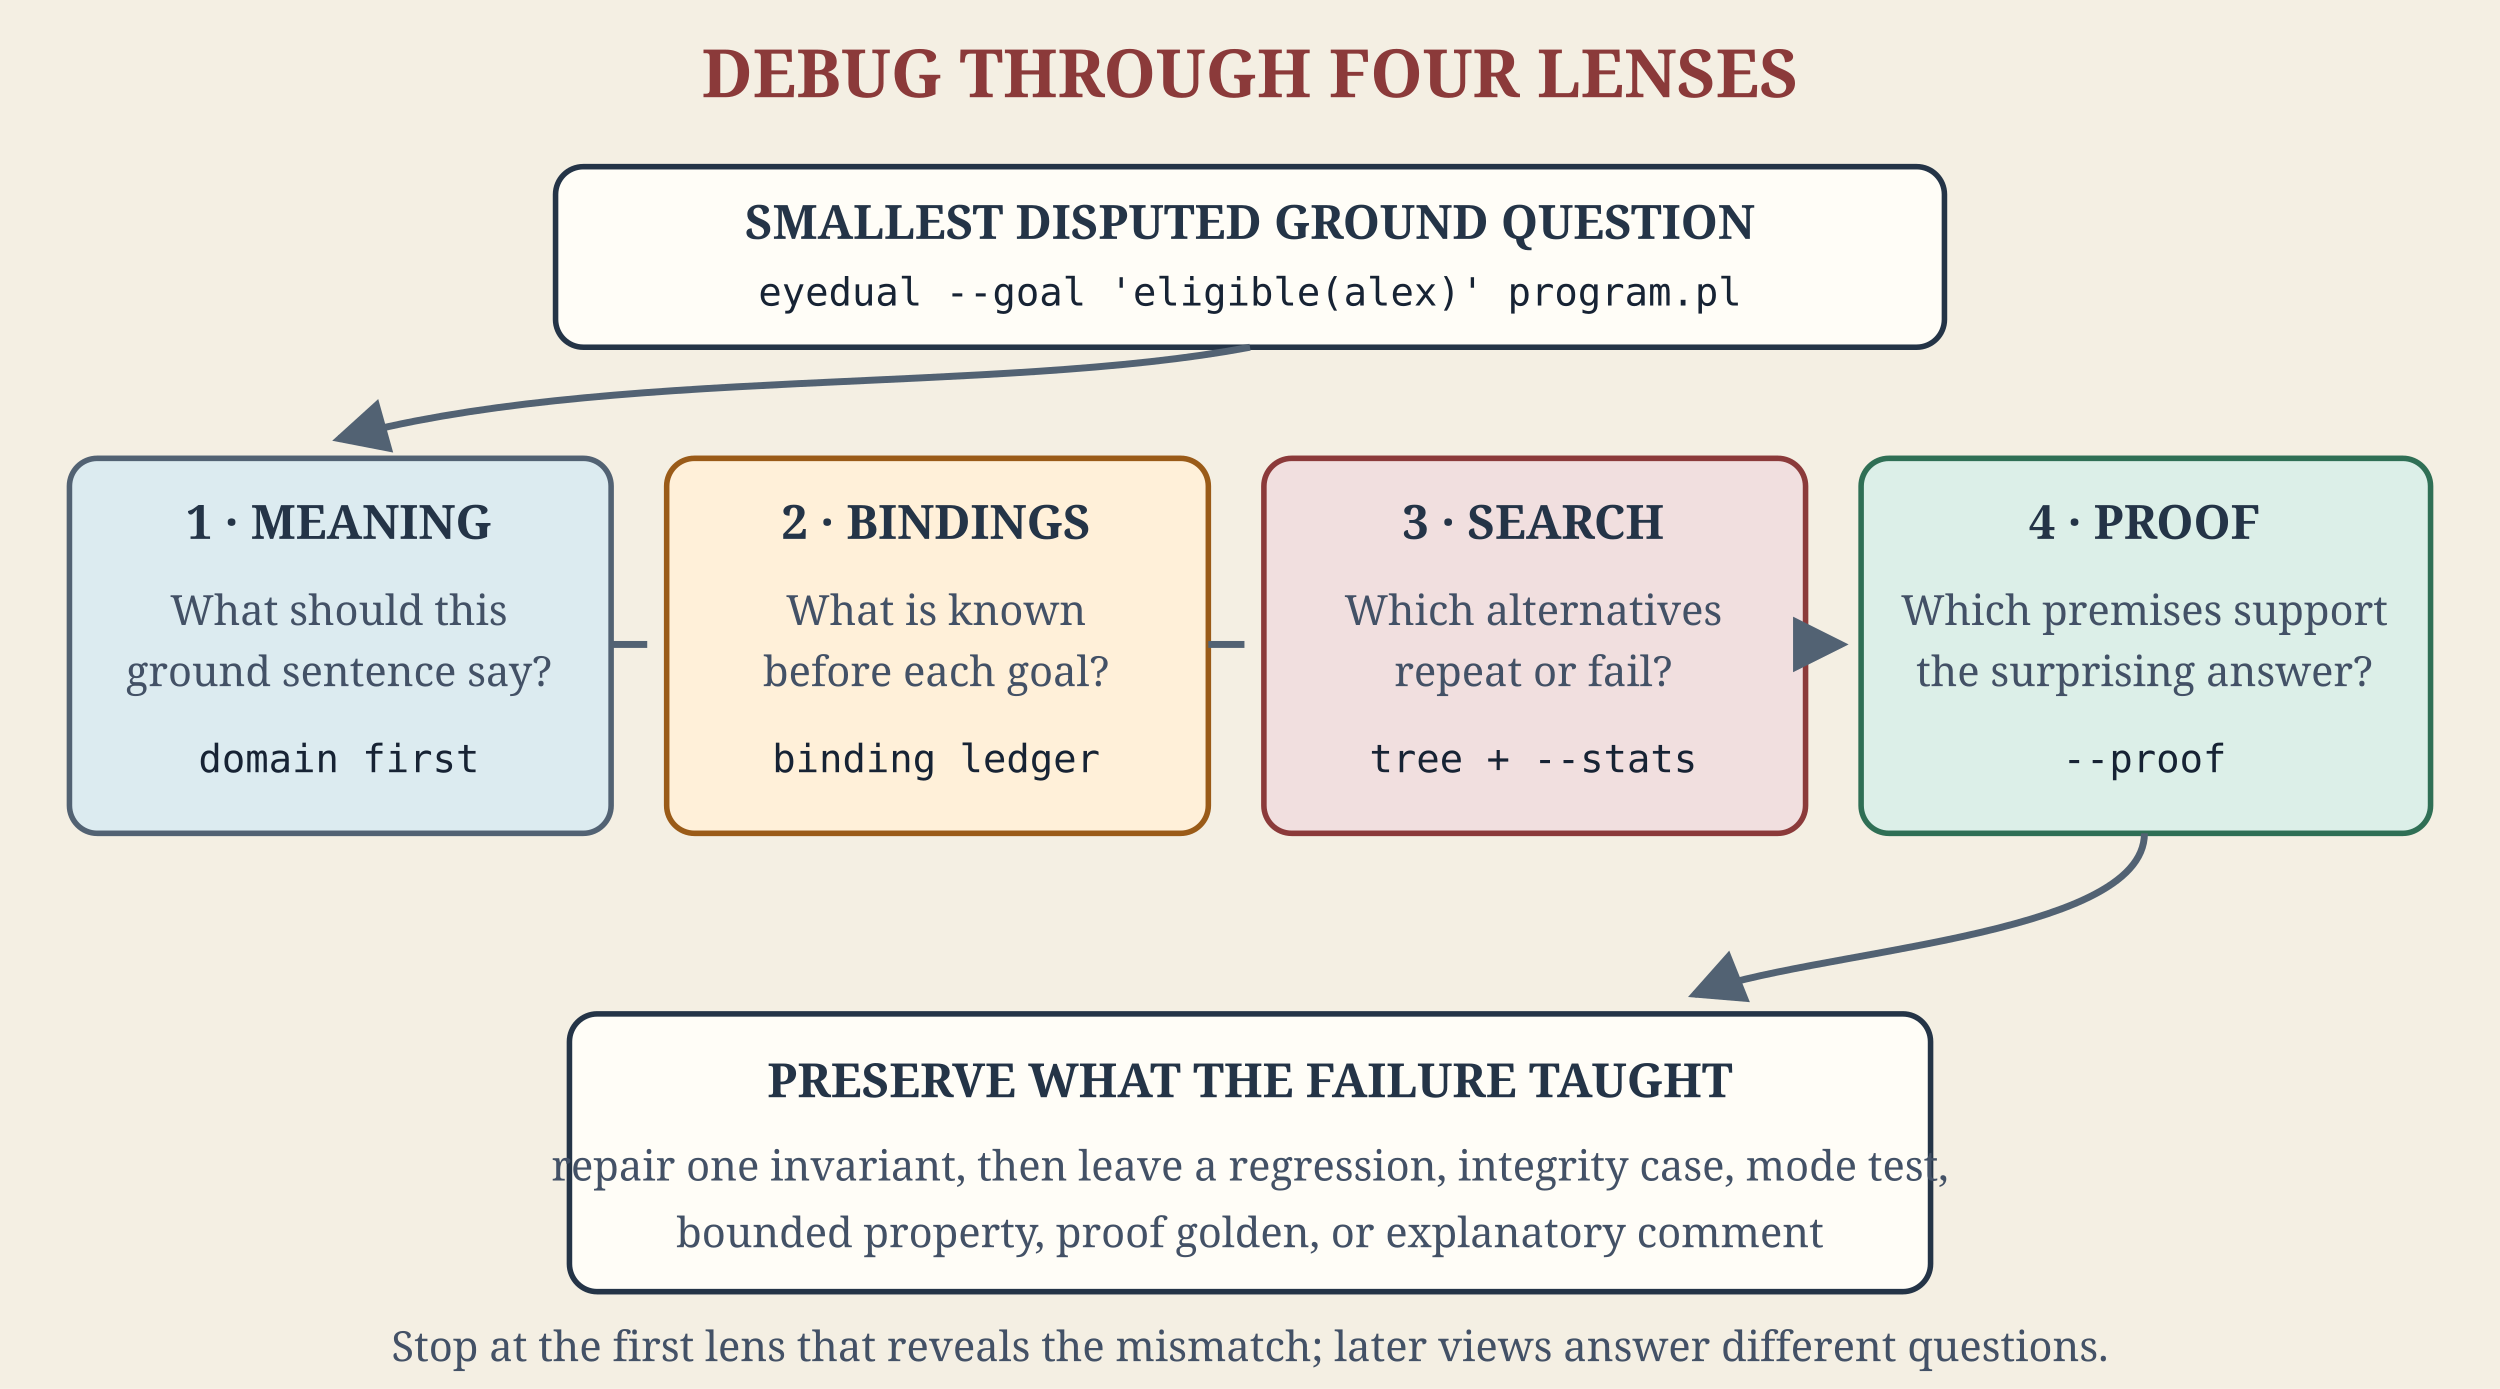
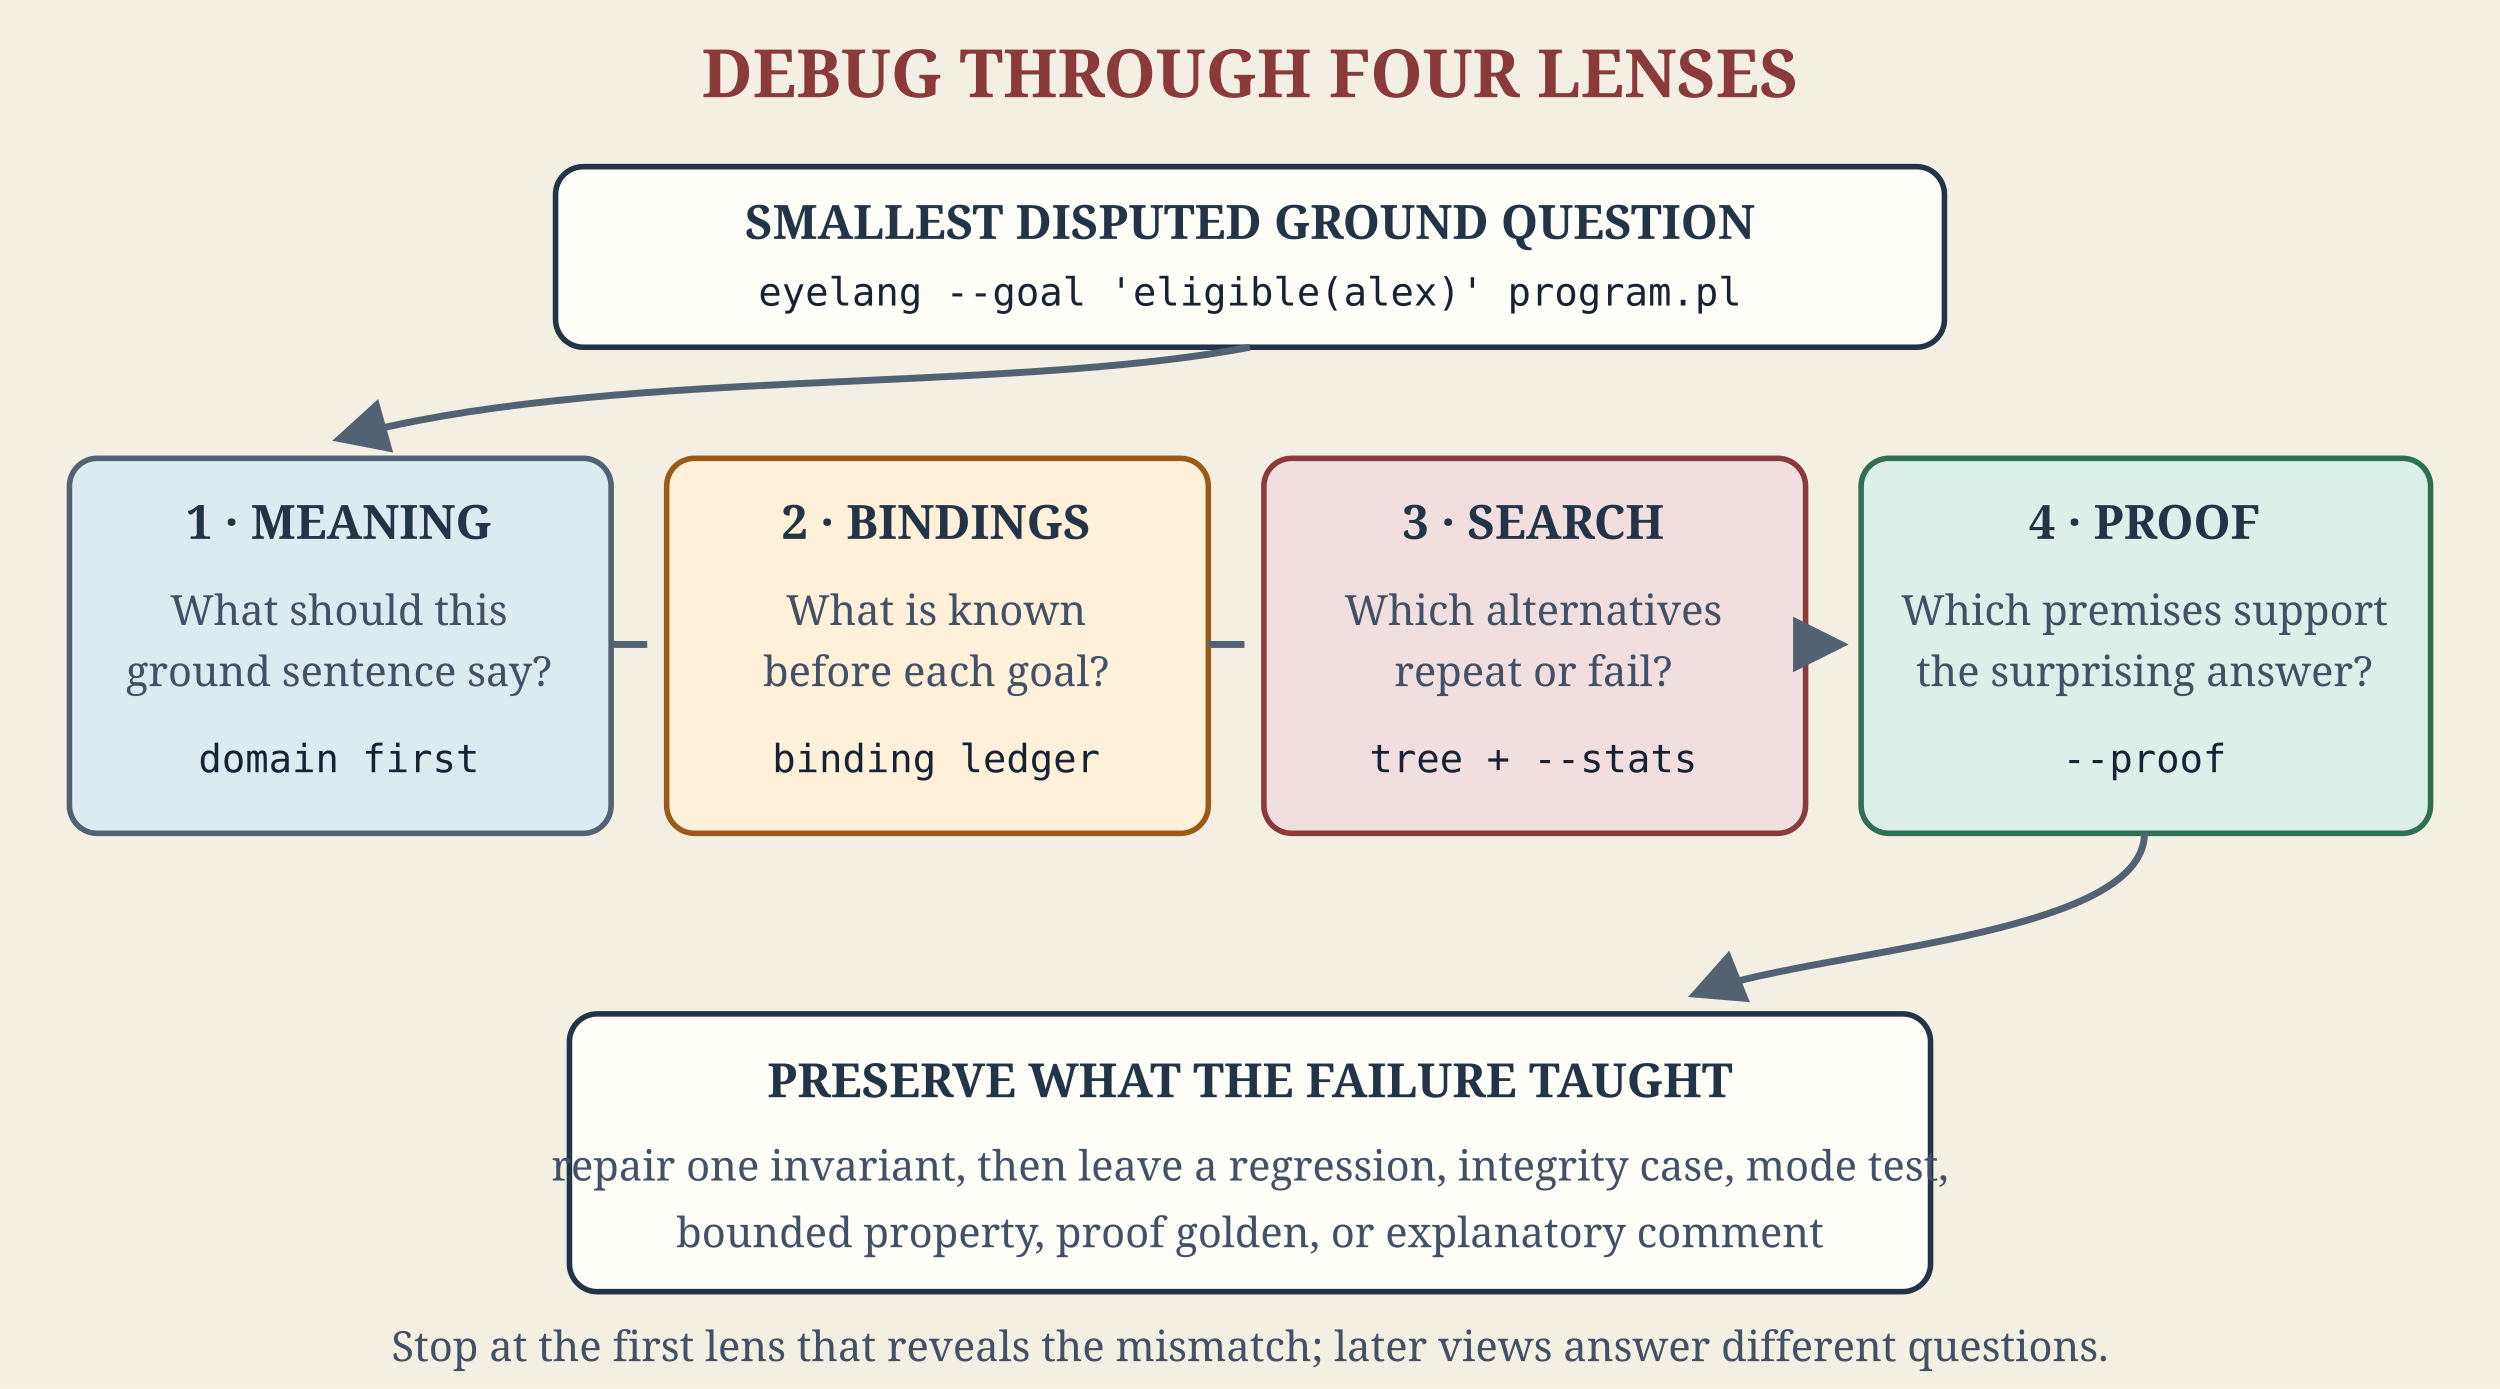
<svg xmlns="http://www.w3.org/2000/svg" width="900" height="500" viewBox="0 0 900 500" role="img" aria-labelledby="title desc">
  <defs>
    <style>
      .paper{fill:#fffdf7;stroke:#243447;stroke-width:2}.green{fill:#dcefe8;stroke:#2f6f55;stroke-width:2}
      .gold{fill:#fff0d9;stroke:#9a5b18;stroke-width:2}.rose{fill:#f1dfdf;stroke:#8b3a3a;stroke-width:2}
      .blue{fill:#dcebf0;stroke:#526273;stroke-width:2}.title{fill:#8b3a3a;font:bold 24px Georgia,serif}
      .label{fill:#243447;font:bold 17px Georgia,serif}.prose{fill:#435166;font:15px Georgia,serif}
      .code{fill:#172334;font:14px ui-monospace,SFMono-Regular,Consolas,monospace}.line{fill:none;stroke:#526273;stroke-width:2.5}
    </style>
    <marker id="arrow" markerWidth="8" markerHeight="8" refX="7" refY="4" orient="auto">
      <path d="M0 0L8 4L0 8Z" fill="#526273" />
    </marker>
  </defs>
  <rect width="900" height="500" fill="#f4efe3" />
  <text class="title" x="450" y="35" text-anchor="middle">DEBUG THROUGH FOUR LENSES</text>
  <rect class="paper" x="200" y="60" width="500" height="65" rx="10" />
  <text class="label" x="450" y="86" text-anchor="middle">SMALLEST DISPUTED GROUND QUESTION</text>
-   <text class="code" x="450" y="110" text-anchor="middle">eyedual --goal 'eligible(alex)' program.pl</text>
+   <text class="code" x="450" y="110" text-anchor="middle">eyelang --goal 'eligible(alex)' program.pl</text>
  <path class="line" marker-end="url(#arrow)" d="M450 125C360 142 215 132 122 158" />
  <rect class="blue" x="25" y="165" width="195" height="135" rx="10" />
  <text class="label" x="122" y="194" text-anchor="middle">1 · MEANING</text>
  <text class="prose" x="122" y="225" text-anchor="middle">What should this</text>
  <text class="prose" x="122" y="247" text-anchor="middle">ground sentence say?</text>
  <text class="code" x="122" y="278" text-anchor="middle">domain first</text>
  <rect class="gold" x="240" y="165" width="195" height="135" rx="10" />
  <text class="label" x="337" y="194" text-anchor="middle">2 · BINDINGS</text>
  <text class="prose" x="337" y="225" text-anchor="middle">What is known</text>
  <text class="prose" x="337" y="247" text-anchor="middle">before each goal?</text>
  <text class="code" x="337" y="278" text-anchor="middle">binding ledger</text>
  <rect class="rose" x="455" y="165" width="195" height="135" rx="10" />
  <text class="label" x="552" y="194" text-anchor="middle">3 · SEARCH</text>
  <text class="prose" x="552" y="225" text-anchor="middle">Which alternatives</text>
  <text class="prose" x="552" y="247" text-anchor="middle">repeat or fail?</text>
  <text class="code" x="552" y="278" text-anchor="middle">tree + --stats</text>
  <rect class="green" x="670" y="165" width="205" height="135" rx="10" />
  <text class="label" x="772" y="194" text-anchor="middle">4 · PROOF</text>
  <text class="prose" x="772" y="225" text-anchor="middle">Which premises support</text>
  <text class="prose" x="772" y="247" text-anchor="middle">the surprising answer?</text>
  <text class="code" x="772" y="278" text-anchor="middle">--proof</text>
  <path class="line" marker-end="url(#arrow)" d="M220 232H233M435 232H448M650 232H663" />
  <path class="line" marker-end="url(#arrow)" d="M772 300C772 338 650 342 610 358" />
  <rect class="paper" x="205" y="365" width="490" height="100" rx="10" />
  <text class="label" x="450" y="395" text-anchor="middle">PRESERVE WHAT THE FAILURE TAUGHT</text>
  <text class="prose" x="450" y="425" text-anchor="middle">repair one invariant, then leave a regression, integrity case, mode test,</text>
  <text class="prose" x="450" y="449" text-anchor="middle">bounded property, proof golden, or explanatory comment</text>
  <text class="prose" x="450" y="490" text-anchor="middle">Stop at the first lens that reveals the mismatch; later views answer different questions.</text>
</svg>
